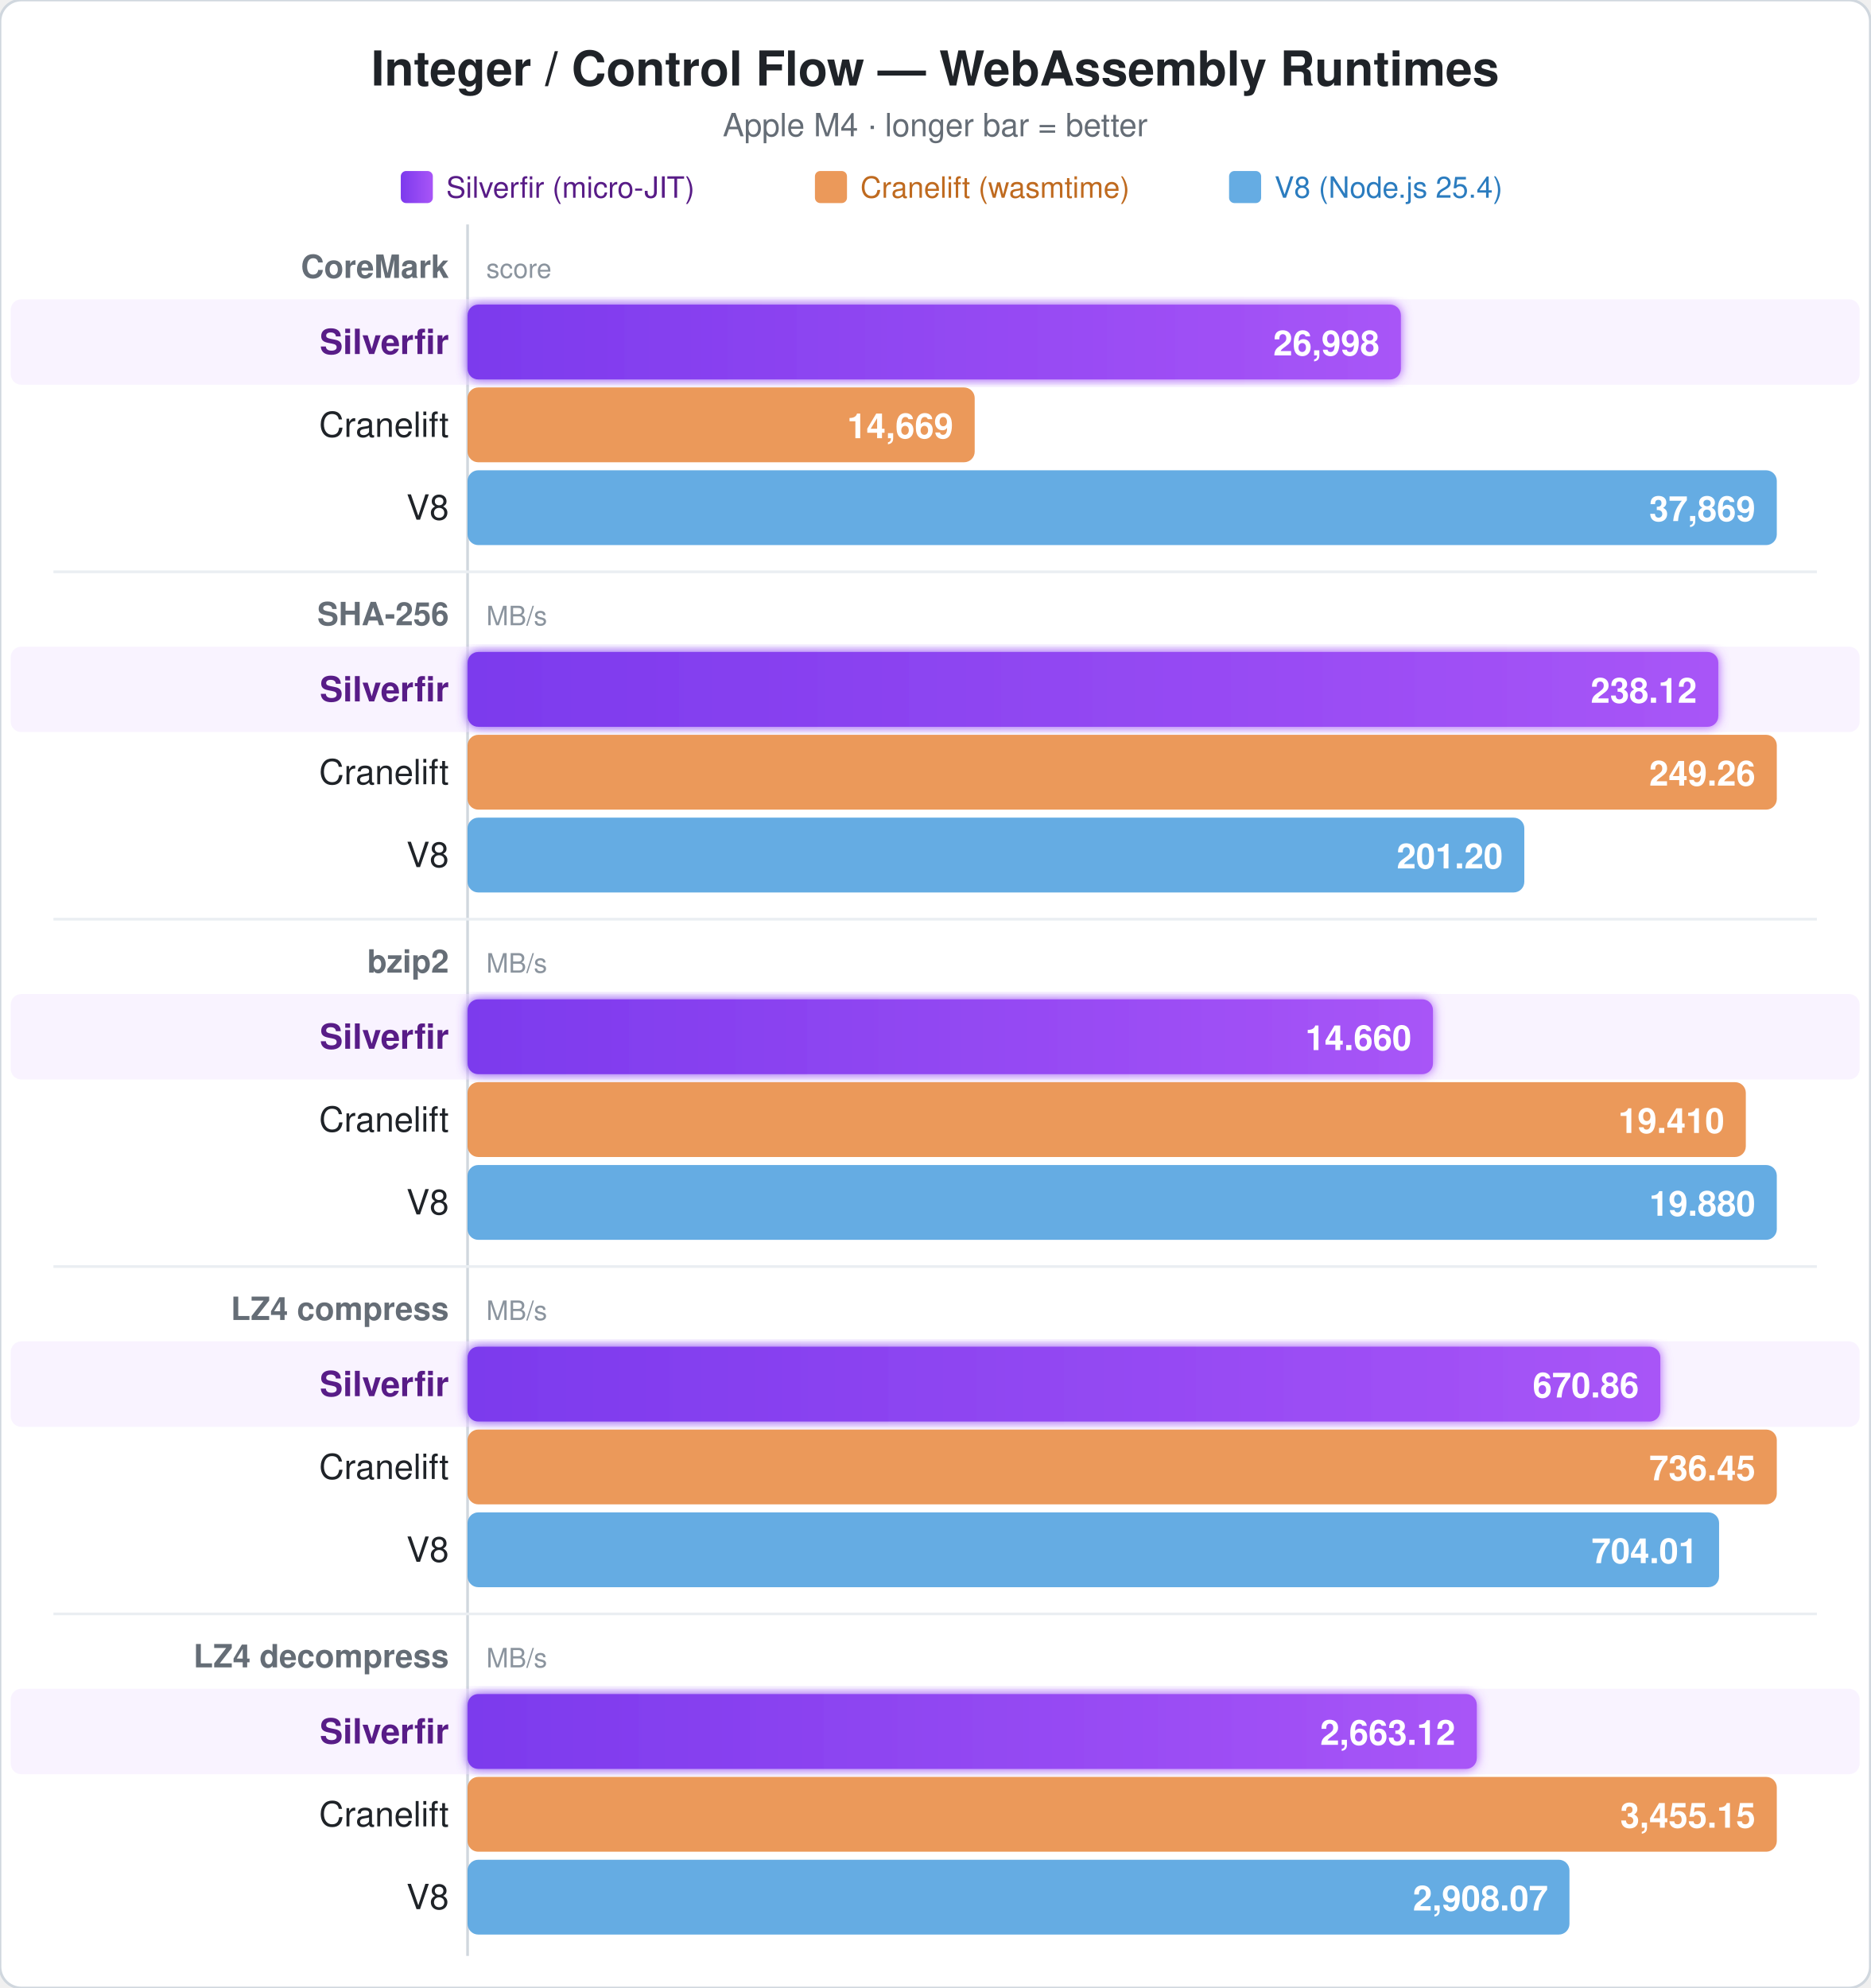
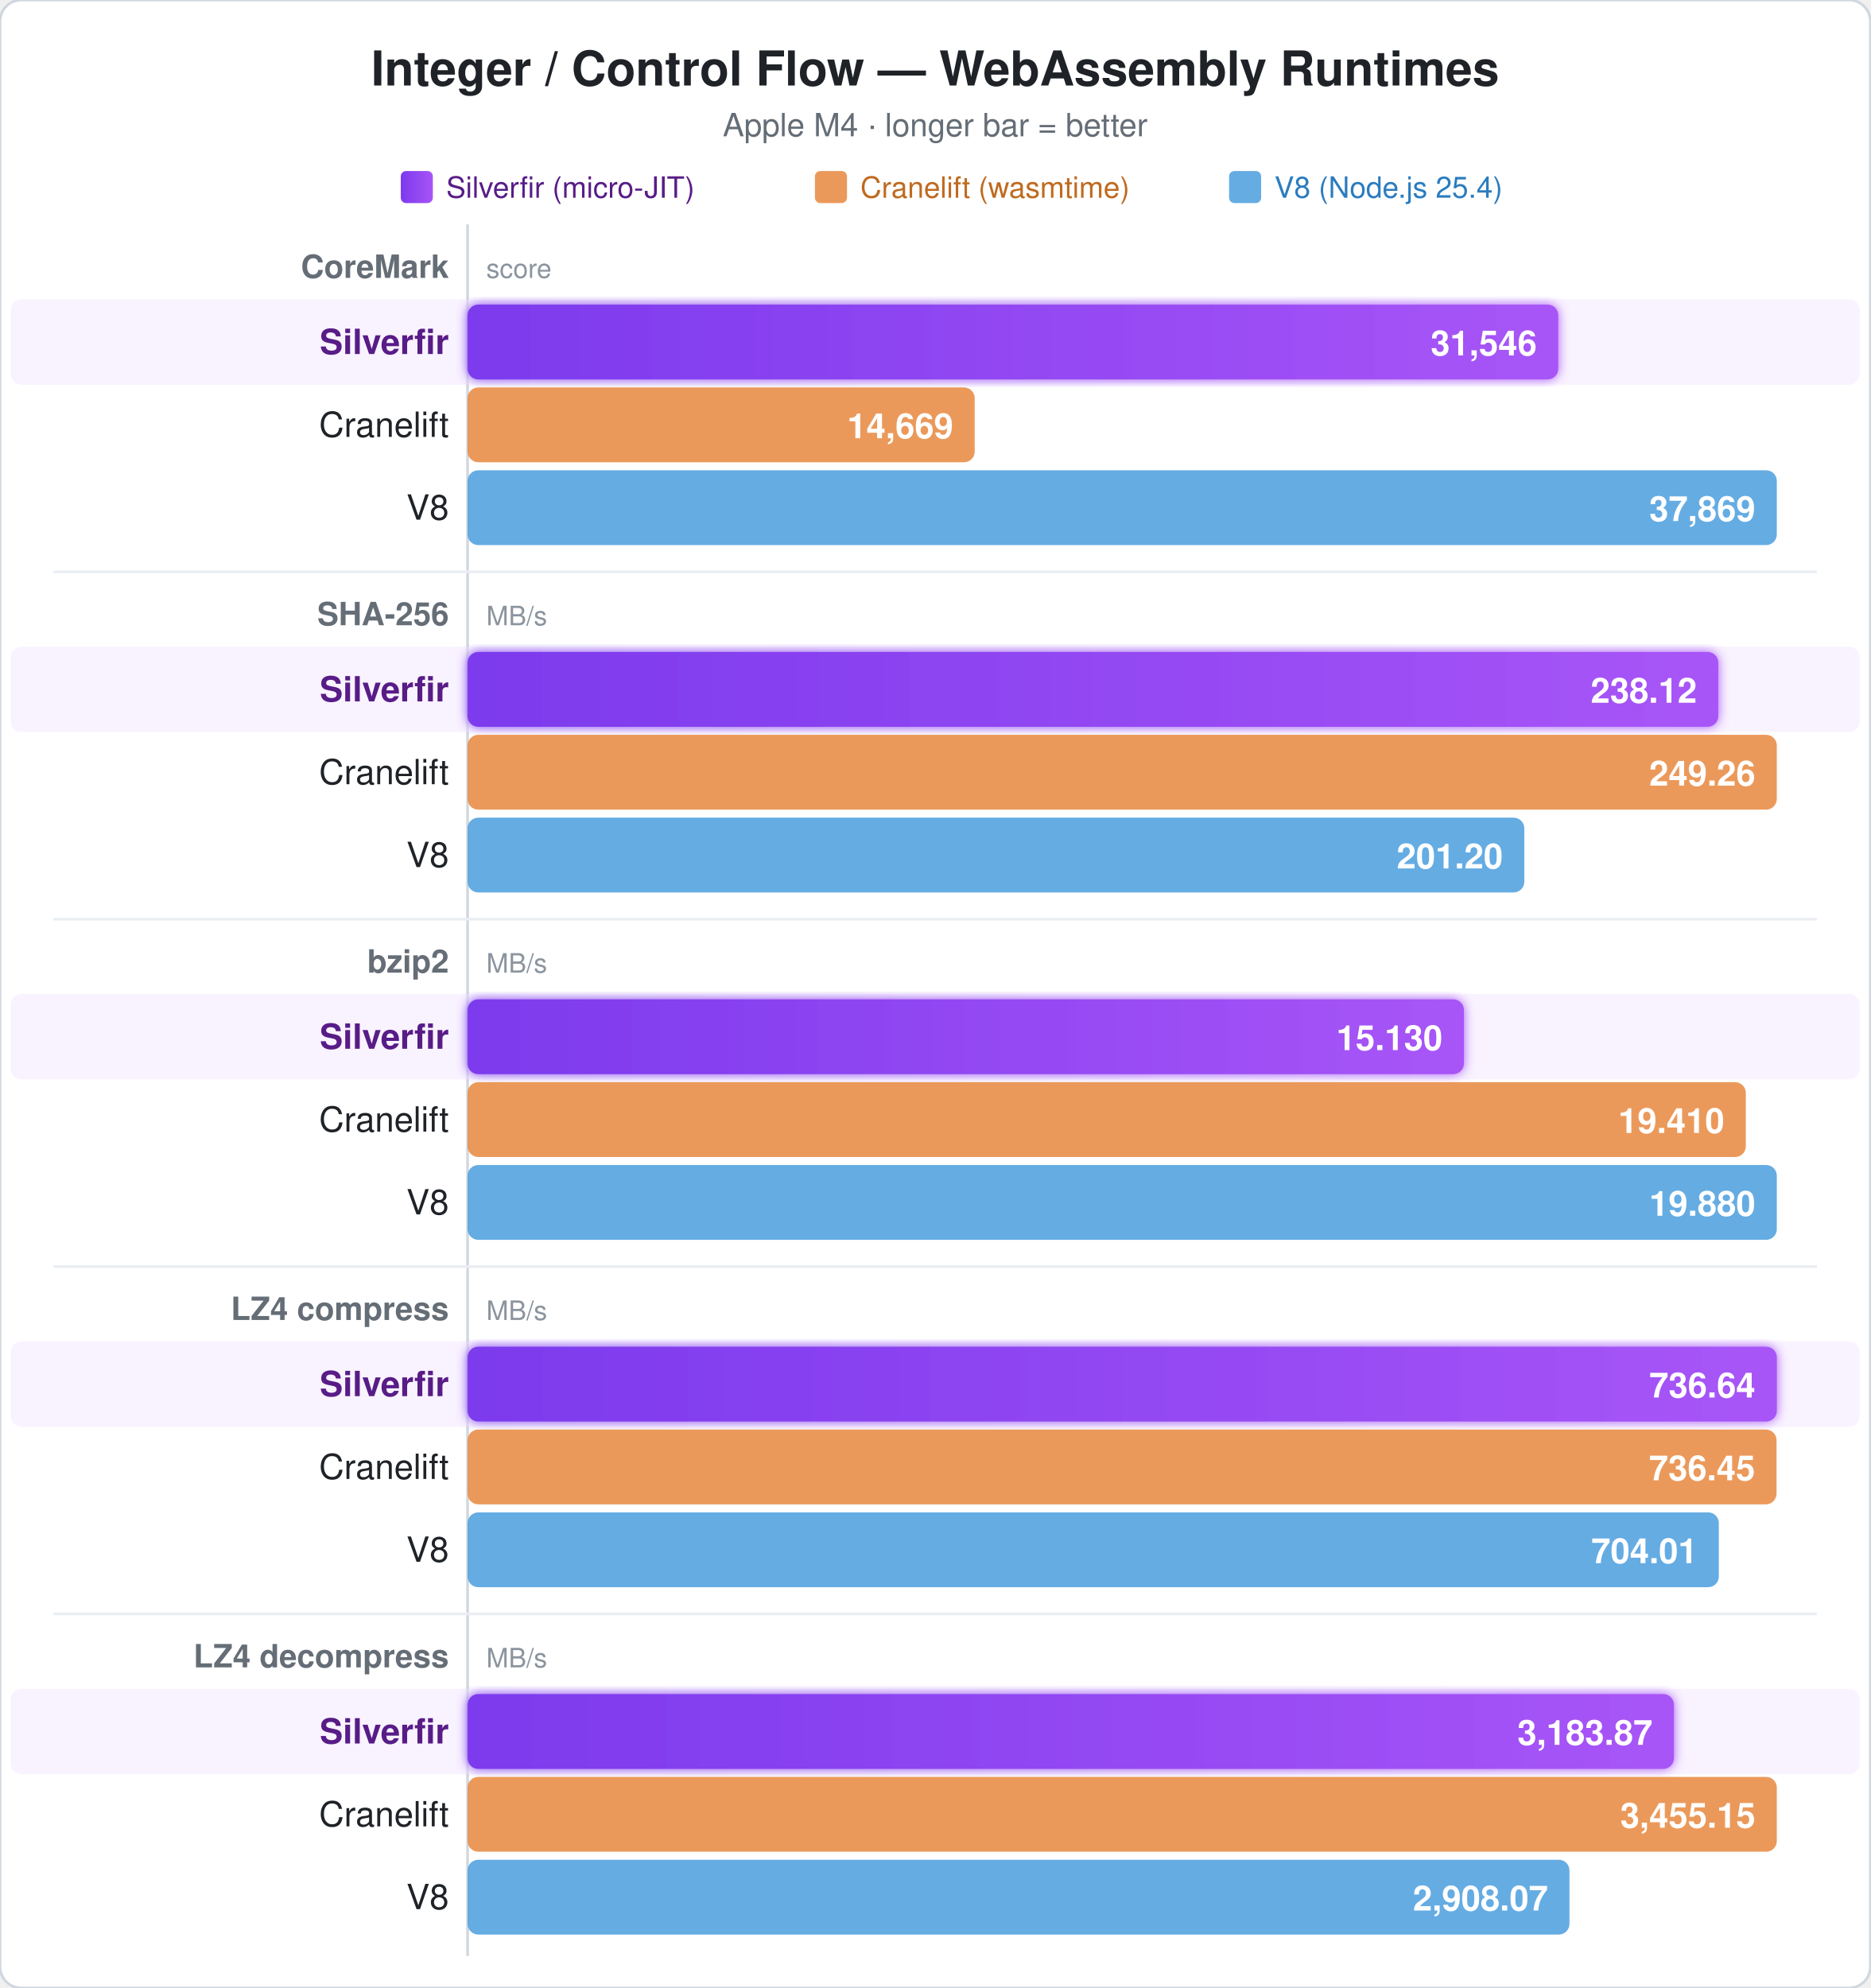
<svg xmlns="http://www.w3.org/2000/svg" role="img" viewBox="0 0 700 744" width="700" height="744">
  <defs>
    <linearGradient id="hlGrad" x1="0" y1="0" x2="1" y2="0">
      <stop offset="0%" stop-color="#7c3aed" />
      <stop offset="100%" stop-color="#a855f7" />
    </linearGradient>
    <filter id="glow">
      <feGaussianBlur stdDeviation="2" result="blur" />
      <feMerge>
        <feMergeNode in="blur" />
        <feMergeNode in="SourceGraphic" />
      </feMerge>
    </filter>
  </defs>
  <rect width="700" height="744" rx="8" ry="8" fill="#ffffff" stroke="#d0d7de" stroke-width="1" />
  <text x="350.0" y="32" text-anchor="middle" fill="#1f2328" font-family="Segoe UI,Helvetica,Arial,sans-serif" font-size="18" font-weight="600">Integer / Control Flow — WebAssembly Runtimes</text>
  <text x="350.0" y="51" text-anchor="middle" fill="#656d76" font-family="Segoe UI,Helvetica,Arial,sans-serif" font-size="12">Apple M4  ·  longer bar = better</text>
  <rect x="150.0" y="64" width="12" height="12" rx="2" fill="url(#hlGrad)" />
  <text x="167.0" y="74" fill="#581c87" font-family="Segoe UI,Helvetica,Arial,sans-serif" font-size="11">Silverfir (micro-JIT)</text>
  <rect x="305.0" y="64" width="12" height="12" rx="2" fill="#e8873d" opacity="0.85" />
  <text x="322.0" y="74" fill="#bf6a1f" font-family="Segoe UI,Helvetica,Arial,sans-serif" font-size="11">Cranelift (wasmtime)</text>
  <rect x="460.0" y="64" width="12" height="12" rx="2" fill="#4a9ede" opacity="0.85" />
  <text x="477.0" y="74" fill="#2b7cbf" font-family="Segoe UI,Helvetica,Arial,sans-serif" font-size="11">V8 (Node.js 25.4)</text>
  <line x1="175" y1="84" x2="175" y2="732" stroke="#d0d7de" stroke-width="1" />
  <text x="168" y="104.0" text-anchor="end" fill="#656d76" font-family="Segoe UI,Helvetica,Arial,sans-serif" font-size="12" font-weight="600">CoreMark</text>
  <text x="182" y="104.0" fill="#8b949e" font-family="Segoe UI,Helvetica,Arial,sans-serif" font-size="10">score</text>
  <rect x="4" y="112" width="692" height="32" rx="4" fill="#f3e8ff" opacity="0.5" />
  <text x="168" y="132.5" text-anchor="end" fill="#581c87" font-family="Segoe UI,Helvetica,Arial,sans-serif" font-size="13" font-weight="700">Silverfir</text>
-   <rect x="175" y="114" width="349.3" height="28" rx="4" fill="url(#hlGrad)" filter="url(#glow)">
-     <animate attributeName="width" from="0" to="349.3" dur="0.35s" fill="freeze" />
+   <rect x="175" y="114" width="408.2" height="28" rx="4" fill="url(#hlGrad)" filter="url(#glow)">
+     <animate attributeName="width" from="0" to="408.2" dur="0.35s" fill="freeze" />
  </rect>
-   <text x="516.3" y="133.0" text-anchor="end" fill="#ffffff" font-family="Segoe UI,Helvetica,Arial,sans-serif" font-size="13" font-weight="700">26,998</text>
+   <text x="575.2" y="133.0" text-anchor="end" fill="#ffffff" font-family="Segoe UI,Helvetica,Arial,sans-serif" font-size="13" font-weight="700">31,546</text>
  <text x="168" y="163.5" text-anchor="end" fill="#1f2328" font-family="Segoe UI,Helvetica,Arial,sans-serif" font-size="13" font-weight="400">Cranelift</text>
  <rect x="175" y="145" width="189.8" height="28" rx="4" fill="#e8873d" opacity="0.85">
    <animate attributeName="width" from="0" to="189.8" dur="0.39s" fill="freeze" />
  </rect>
  <text x="356.8" y="164.0" text-anchor="end" fill="#ffffff" font-family="Segoe UI,Helvetica,Arial,sans-serif" font-size="13" font-weight="700">14,669</text>
  <text x="168" y="194.5" text-anchor="end" fill="#1f2328" font-family="Segoe UI,Helvetica,Arial,sans-serif" font-size="13" font-weight="400">V8</text>
  <rect x="175" y="176" width="490.0" height="28" rx="4" fill="#4a9ede" opacity="0.85">
    <animate attributeName="width" from="0" to="490.0" dur="0.43s" fill="freeze" />
  </rect>
  <text x="657.0" y="195.0" text-anchor="end" fill="#ffffff" font-family="Segoe UI,Helvetica,Arial,sans-serif" font-size="13" font-weight="700">37,869</text>
  <line x1="20" y1="214" x2="680" y2="214" stroke="#eaeef2" stroke-width="1" />
  <text x="168" y="234.0" text-anchor="end" fill="#656d76" font-family="Segoe UI,Helvetica,Arial,sans-serif" font-size="12" font-weight="600">SHA-256</text>
  <text x="182" y="234.0" fill="#8b949e" font-family="Segoe UI,Helvetica,Arial,sans-serif" font-size="10">MB/s</text>
  <rect x="4" y="242" width="692" height="32" rx="4" fill="#f3e8ff" opacity="0.5" />
  <text x="168" y="262.5" text-anchor="end" fill="#581c87" font-family="Segoe UI,Helvetica,Arial,sans-serif" font-size="13" font-weight="700">Silverfir</text>
  <rect x="175" y="244" width="468.1" height="28" rx="4" fill="url(#hlGrad)" filter="url(#glow)">
    <animate attributeName="width" from="0" to="468.1" dur="0.39s" fill="freeze" />
  </rect>
  <text x="635.1" y="263.0" text-anchor="end" fill="#ffffff" font-family="Segoe UI,Helvetica,Arial,sans-serif" font-size="13" font-weight="700">238.12</text>
  <text x="168" y="293.5" text-anchor="end" fill="#1f2328" font-family="Segoe UI,Helvetica,Arial,sans-serif" font-size="13" font-weight="400">Cranelift</text>
  <rect x="175" y="275" width="490.0" height="28" rx="4" fill="#e8873d" opacity="0.85">
    <animate attributeName="width" from="0" to="490.0" dur="0.43s" fill="freeze" />
  </rect>
  <text x="657.0" y="294.0" text-anchor="end" fill="#ffffff" font-family="Segoe UI,Helvetica,Arial,sans-serif" font-size="13" font-weight="700">249.26</text>
  <text x="168" y="324.5" text-anchor="end" fill="#1f2328" font-family="Segoe UI,Helvetica,Arial,sans-serif" font-size="13" font-weight="400">V8</text>
  <rect x="175" y="306" width="395.5" height="28" rx="4" fill="#4a9ede" opacity="0.85">
    <animate attributeName="width" from="0" to="395.5" dur="0.47s" fill="freeze" />
  </rect>
  <text x="562.5" y="325.0" text-anchor="end" fill="#ffffff" font-family="Segoe UI,Helvetica,Arial,sans-serif" font-size="13" font-weight="700">201.20</text>
  <line x1="20" y1="344" x2="680" y2="344" stroke="#eaeef2" stroke-width="1" />
  <text x="168" y="364.0" text-anchor="end" fill="#656d76" font-family="Segoe UI,Helvetica,Arial,sans-serif" font-size="12" font-weight="600">bzip2</text>
  <text x="182" y="364.0" fill="#8b949e" font-family="Segoe UI,Helvetica,Arial,sans-serif" font-size="10">MB/s</text>
  <rect x="4" y="372" width="692" height="32" rx="4" fill="#f3e8ff" opacity="0.5" />
  <text x="168" y="392.5" text-anchor="end" fill="#581c87" font-family="Segoe UI,Helvetica,Arial,sans-serif" font-size="13" font-weight="700">Silverfir</text>
-   <rect x="175" y="374" width="361.3" height="28" rx="4" fill="url(#hlGrad)" filter="url(#glow)">
-     <animate attributeName="width" from="0" to="361.3" dur="0.43s" fill="freeze" />
+   <rect x="175" y="374" width="372.9" height="28" rx="4" fill="url(#hlGrad)" filter="url(#glow)">
+     <animate attributeName="width" from="0" to="372.9" dur="0.43s" fill="freeze" />
  </rect>
-   <text x="528.3" y="393.0" text-anchor="end" fill="#ffffff" font-family="Segoe UI,Helvetica,Arial,sans-serif" font-size="13" font-weight="700">14.660</text>
+   <text x="539.9" y="393.0" text-anchor="end" fill="#ffffff" font-family="Segoe UI,Helvetica,Arial,sans-serif" font-size="13" font-weight="700">15.130</text>
  <text x="168" y="423.5" text-anchor="end" fill="#1f2328" font-family="Segoe UI,Helvetica,Arial,sans-serif" font-size="13" font-weight="400">Cranelift</text>
  <rect x="175" y="405" width="478.4" height="28" rx="4" fill="#e8873d" opacity="0.85">
    <animate attributeName="width" from="0" to="478.4" dur="0.47s" fill="freeze" />
  </rect>
  <text x="645.4" y="424.0" text-anchor="end" fill="#ffffff" font-family="Segoe UI,Helvetica,Arial,sans-serif" font-size="13" font-weight="700">19.410</text>
  <text x="168" y="454.5" text-anchor="end" fill="#1f2328" font-family="Segoe UI,Helvetica,Arial,sans-serif" font-size="13" font-weight="400">V8</text>
  <rect x="175" y="436" width="490.0" height="28" rx="4" fill="#4a9ede" opacity="0.85">
    <animate attributeName="width" from="0" to="490.0" dur="0.51s" fill="freeze" />
  </rect>
  <text x="657.0" y="455.0" text-anchor="end" fill="#ffffff" font-family="Segoe UI,Helvetica,Arial,sans-serif" font-size="13" font-weight="700">19.880</text>
  <line x1="20" y1="474" x2="680" y2="474" stroke="#eaeef2" stroke-width="1" />
  <text x="168" y="494.0" text-anchor="end" fill="#656d76" font-family="Segoe UI,Helvetica,Arial,sans-serif" font-size="12" font-weight="600">LZ4 compress</text>
  <text x="182" y="494.0" fill="#8b949e" font-family="Segoe UI,Helvetica,Arial,sans-serif" font-size="10">MB/s</text>
  <rect x="4" y="502" width="692" height="32" rx="4" fill="#f3e8ff" opacity="0.5" />
  <text x="168" y="522.5" text-anchor="end" fill="#581c87" font-family="Segoe UI,Helvetica,Arial,sans-serif" font-size="13" font-weight="700">Silverfir</text>
-   <rect x="175" y="504" width="446.4" height="28" rx="4" fill="url(#hlGrad)" filter="url(#glow)">
-     <animate attributeName="width" from="0" to="446.4" dur="0.47s" fill="freeze" />
+   <rect x="175" y="504" width="490.0" height="28" rx="4" fill="url(#hlGrad)" filter="url(#glow)">
+     <animate attributeName="width" from="0" to="490.0" dur="0.47s" fill="freeze" />
  </rect>
-   <text x="613.4" y="523.0" text-anchor="end" fill="#ffffff" font-family="Segoe UI,Helvetica,Arial,sans-serif" font-size="13" font-weight="700">670.86</text>
+   <text x="657.0" y="523.0" text-anchor="end" fill="#ffffff" font-family="Segoe UI,Helvetica,Arial,sans-serif" font-size="13" font-weight="700">736.64</text>
  <text x="168" y="553.5" text-anchor="end" fill="#1f2328" font-family="Segoe UI,Helvetica,Arial,sans-serif" font-size="13" font-weight="400">Cranelift</text>
-   <rect x="175" y="535" width="490.0" height="28" rx="4" fill="#e8873d" opacity="0.85">
-     <animate attributeName="width" from="0" to="490.0" dur="0.51s" fill="freeze" />
+   <rect x="175" y="535" width="489.9" height="28" rx="4" fill="#e8873d" opacity="0.85">
+     <animate attributeName="width" from="0" to="489.9" dur="0.51s" fill="freeze" />
  </rect>
-   <text x="657.0" y="554.0" text-anchor="end" fill="#ffffff" font-family="Segoe UI,Helvetica,Arial,sans-serif" font-size="13" font-weight="700">736.45</text>
+   <text x="656.9" y="554.0" text-anchor="end" fill="#ffffff" font-family="Segoe UI,Helvetica,Arial,sans-serif" font-size="13" font-weight="700">736.45</text>
  <text x="168" y="584.5" text-anchor="end" fill="#1f2328" font-family="Segoe UI,Helvetica,Arial,sans-serif" font-size="13" font-weight="400">V8</text>
-   <rect x="175" y="566" width="468.4" height="28" rx="4" fill="#4a9ede" opacity="0.85">
-     <animate attributeName="width" from="0" to="468.4" dur="0.55s" fill="freeze" />
+   <rect x="175" y="566" width="468.3" height="28" rx="4" fill="#4a9ede" opacity="0.85">
+     <animate attributeName="width" from="0" to="468.3" dur="0.55s" fill="freeze" />
  </rect>
-   <text x="635.4" y="585.0" text-anchor="end" fill="#ffffff" font-family="Segoe UI,Helvetica,Arial,sans-serif" font-size="13" font-weight="700">704.01</text>
+   <text x="635.3" y="585.0" text-anchor="end" fill="#ffffff" font-family="Segoe UI,Helvetica,Arial,sans-serif" font-size="13" font-weight="700">704.01</text>
  <line x1="20" y1="604" x2="680" y2="604" stroke="#eaeef2" stroke-width="1" />
  <text x="168" y="624.0" text-anchor="end" fill="#656d76" font-family="Segoe UI,Helvetica,Arial,sans-serif" font-size="12" font-weight="600">LZ4 decompress</text>
  <text x="182" y="624.0" fill="#8b949e" font-family="Segoe UI,Helvetica,Arial,sans-serif" font-size="10">MB/s</text>
  <rect x="4" y="632" width="692" height="32" rx="4" fill="#f3e8ff" opacity="0.5" />
  <text x="168" y="652.5" text-anchor="end" fill="#581c87" font-family="Segoe UI,Helvetica,Arial,sans-serif" font-size="13" font-weight="700">Silverfir</text>
-   <rect x="175" y="634" width="377.7" height="28" rx="4" fill="url(#hlGrad)" filter="url(#glow)">
-     <animate attributeName="width" from="0" to="377.7" dur="0.51s" fill="freeze" />
+   <rect x="175" y="634" width="451.5" height="28" rx="4" fill="url(#hlGrad)" filter="url(#glow)">
+     <animate attributeName="width" from="0" to="451.5" dur="0.51s" fill="freeze" />
  </rect>
-   <text x="544.7" y="653.0" text-anchor="end" fill="#ffffff" font-family="Segoe UI,Helvetica,Arial,sans-serif" font-size="13" font-weight="700">2,663.12</text>
+   <text x="618.5" y="653.0" text-anchor="end" fill="#ffffff" font-family="Segoe UI,Helvetica,Arial,sans-serif" font-size="13" font-weight="700">3,183.87</text>
  <text x="168" y="683.5" text-anchor="end" fill="#1f2328" font-family="Segoe UI,Helvetica,Arial,sans-serif" font-size="13" font-weight="400">Cranelift</text>
  <rect x="175" y="665" width="490.0" height="28" rx="4" fill="#e8873d" opacity="0.85">
    <animate attributeName="width" from="0" to="490.0" dur="0.55s" fill="freeze" />
  </rect>
  <text x="657.0" y="684.0" text-anchor="end" fill="#ffffff" font-family="Segoe UI,Helvetica,Arial,sans-serif" font-size="13" font-weight="700">3,455.15</text>
  <text x="168" y="714.5" text-anchor="end" fill="#1f2328" font-family="Segoe UI,Helvetica,Arial,sans-serif" font-size="13" font-weight="400">V8</text>
  <rect x="175" y="696" width="412.4" height="28" rx="4" fill="#4a9ede" opacity="0.85">
    <animate attributeName="width" from="0" to="412.4" dur="0.59s" fill="freeze" />
  </rect>
  <text x="579.4" y="715.0" text-anchor="end" fill="#ffffff" font-family="Segoe UI,Helvetica,Arial,sans-serif" font-size="13" font-weight="700">2,908.07</text>
</svg>
